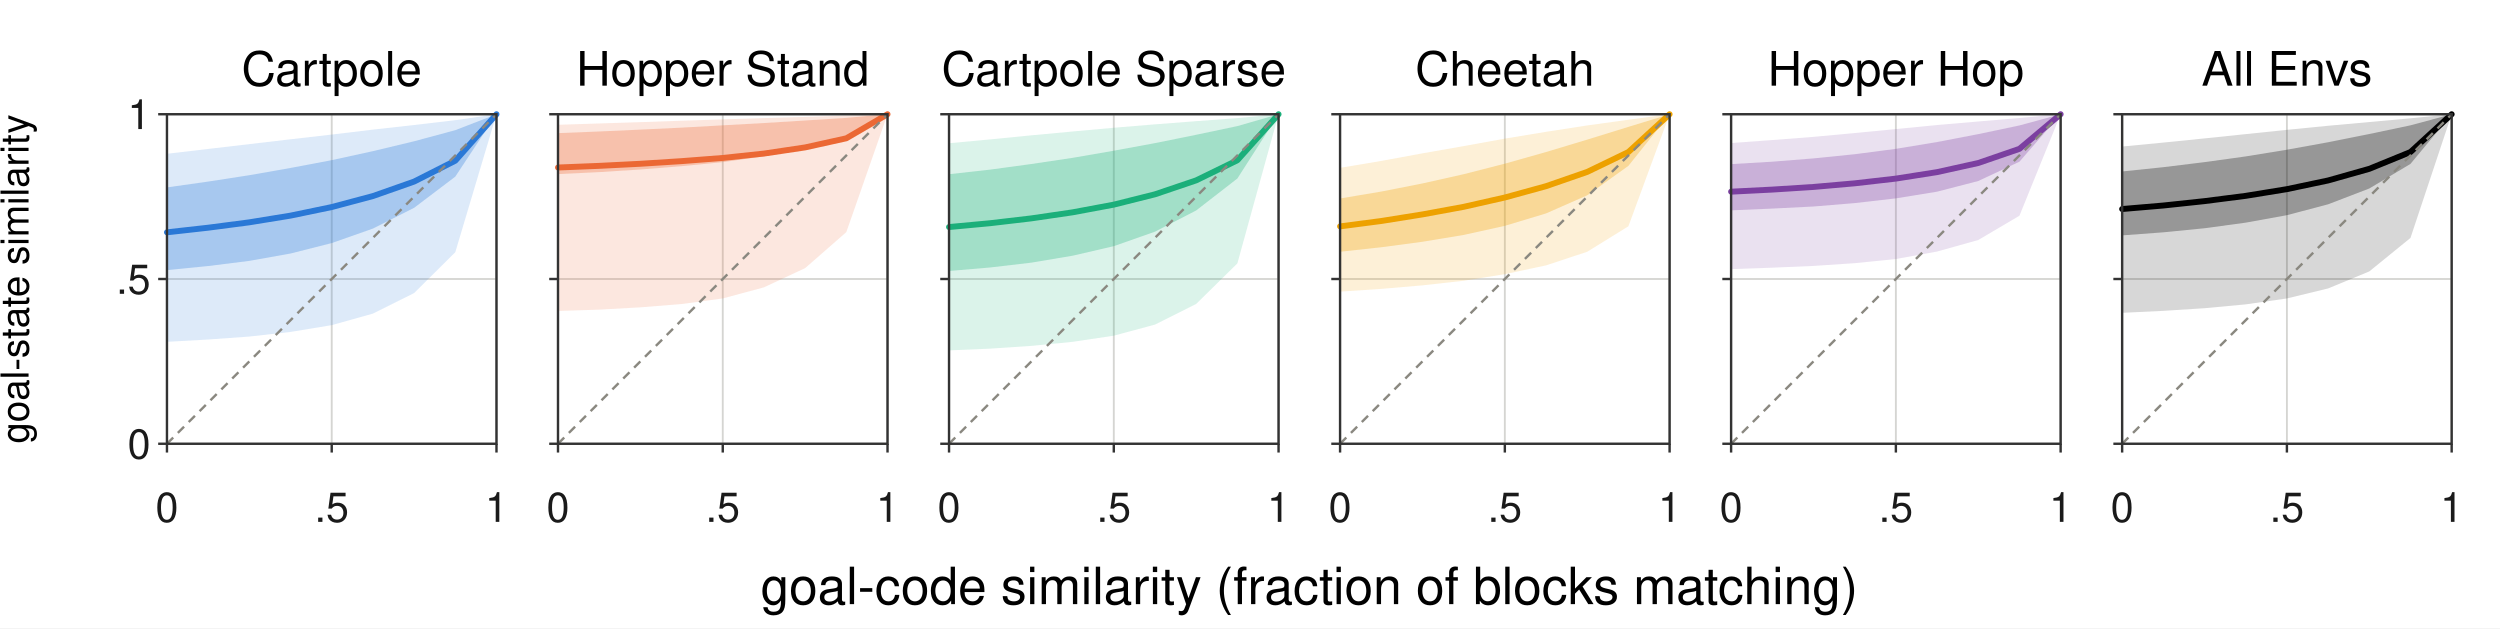
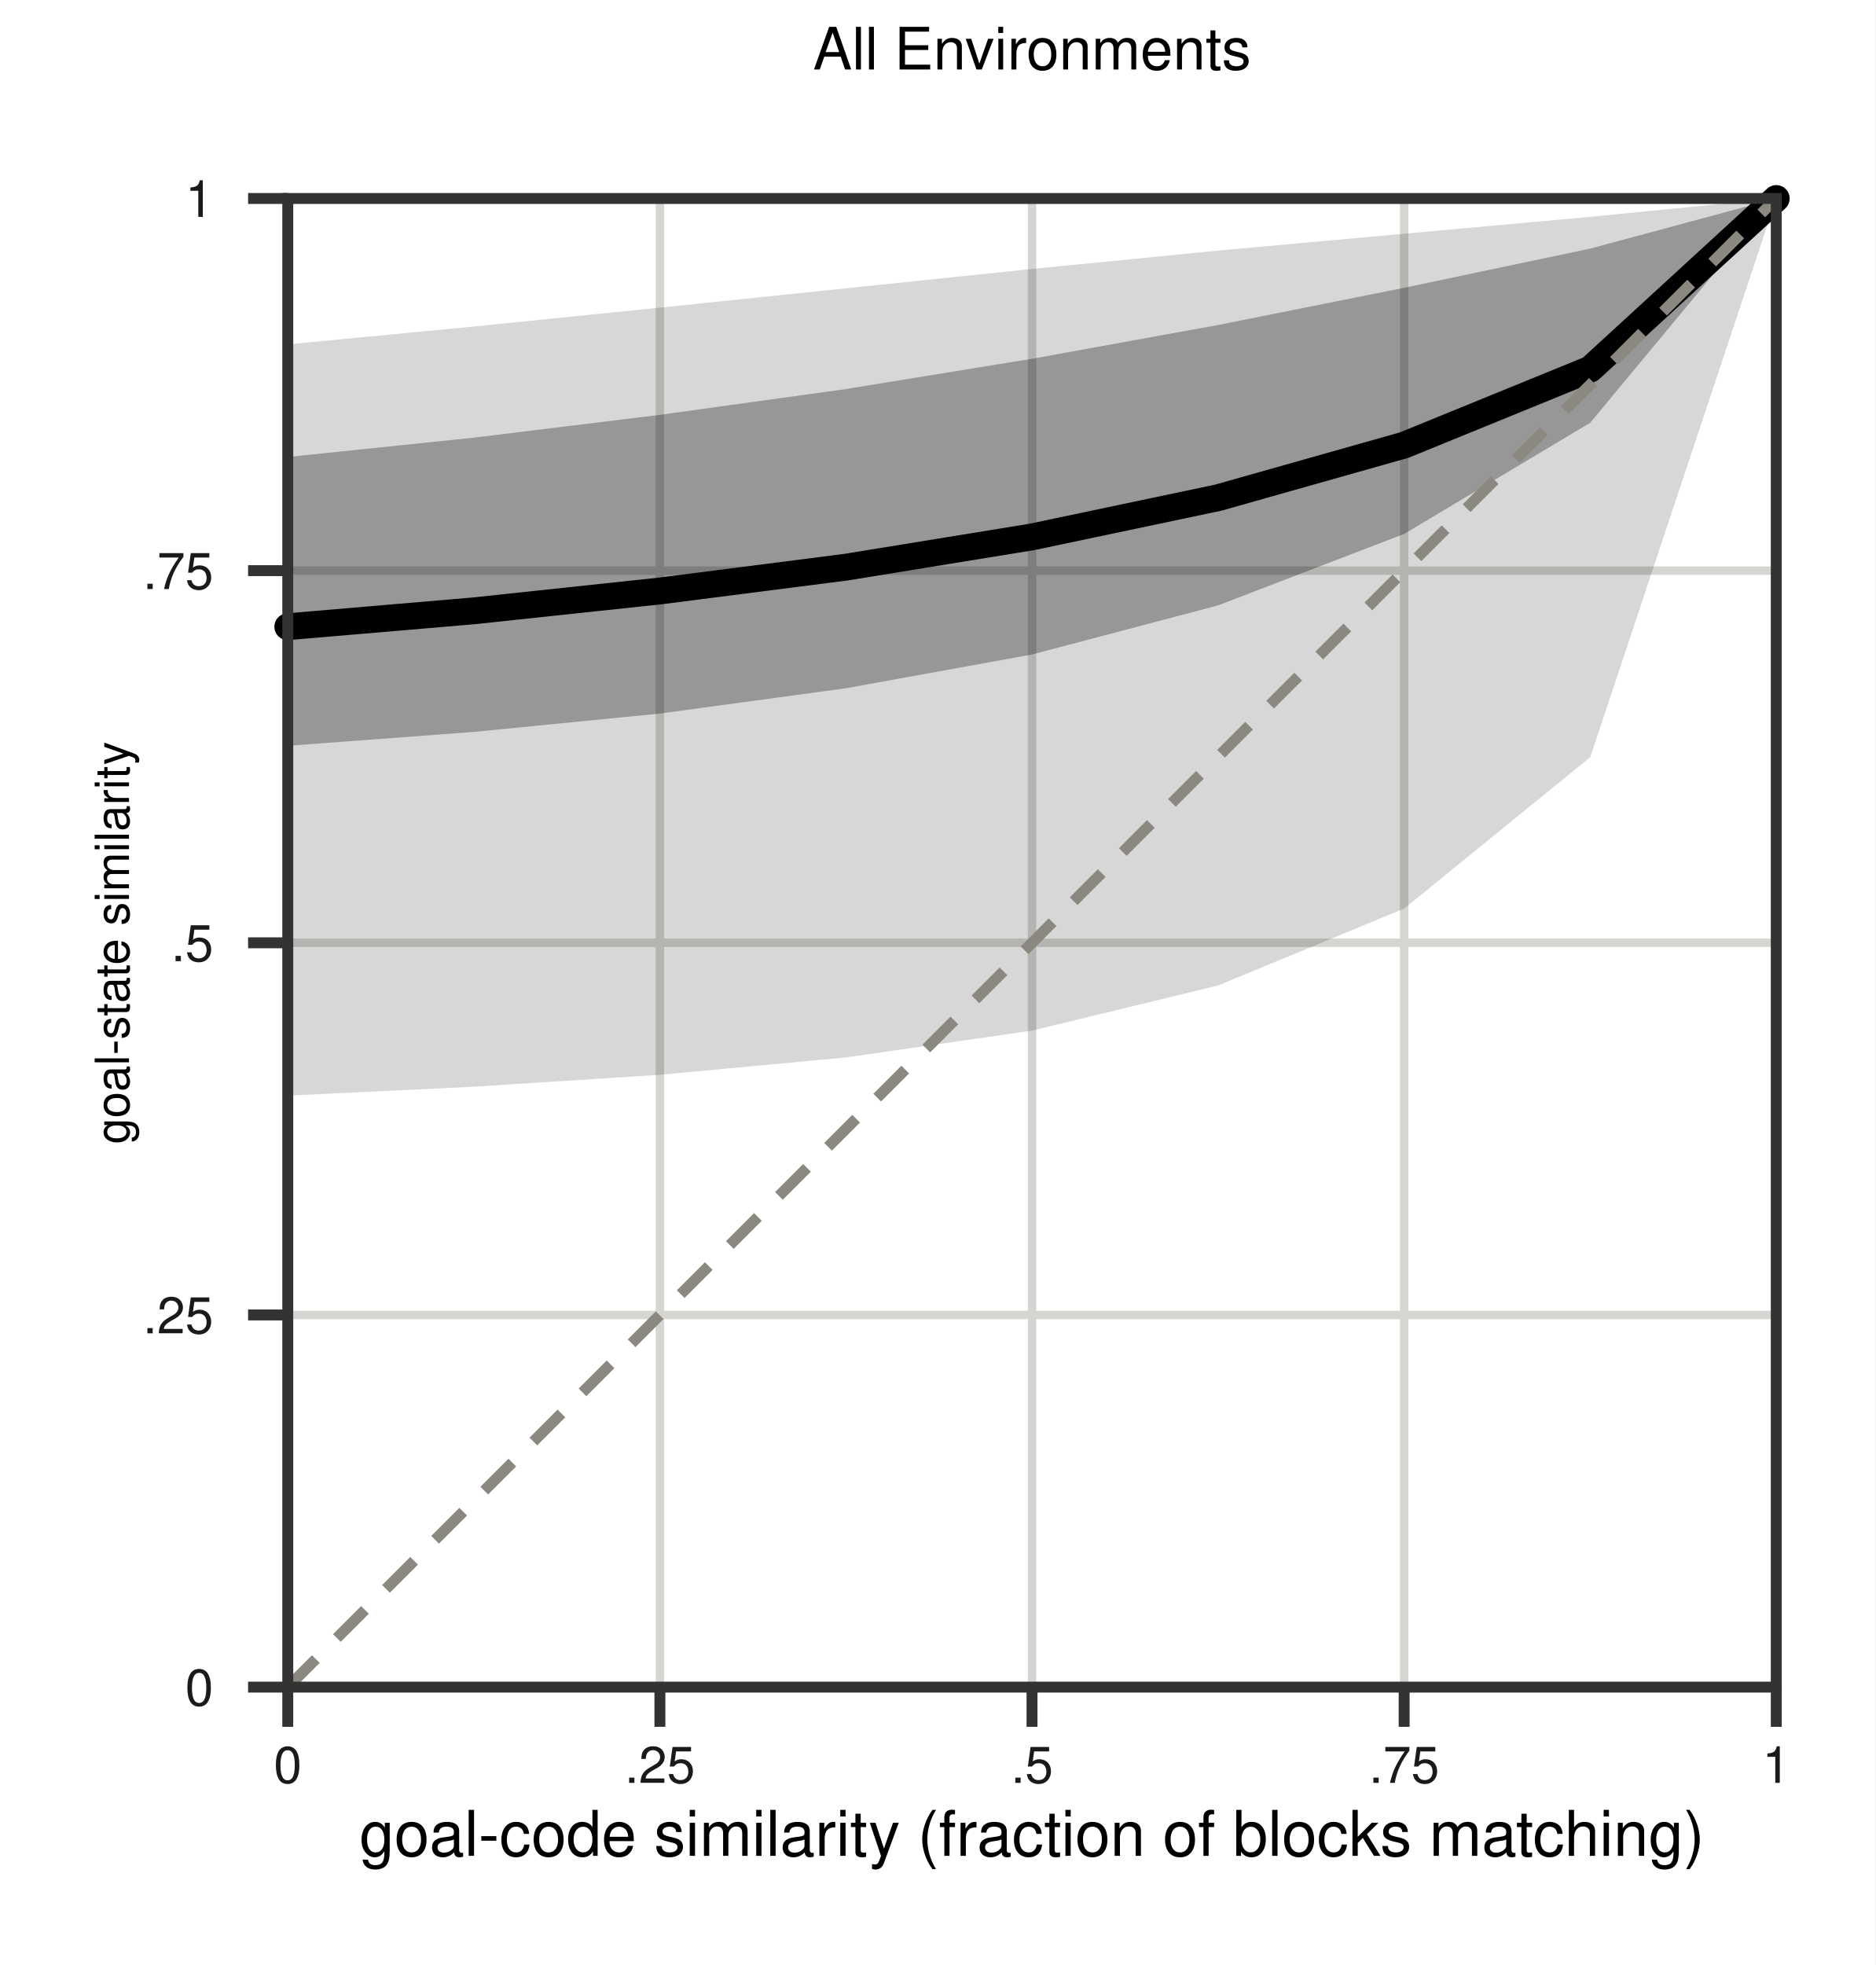
- <svg xmlns="http://www.w3.org/2000/svg" width="2276" height="572" viewBox="0 0 2276 572" font-family="Helvetica,Arial,sans-serif">
-   <rect width="2276" height="572" fill="white" />
-   <line x1="152" y1="404.0" x2="452" y2="404.0" stroke="#d5d5d2" stroke-width="1.7" />
-   <line x1="152" y1="254.0" x2="452" y2="254.0" stroke="#d5d5d2" stroke-width="1.7" />
-   <line x1="152" y1="104.0" x2="452" y2="104.0" stroke="#d5d5d2" stroke-width="1.7" />
-   <line x1="152.0" y1="104" x2="152.0" y2="404" stroke="#d5d5d2" stroke-width="1.7" />
-   <line x1="302.0" y1="104" x2="302.0" y2="404" stroke="#d5d5d2" stroke-width="1.7" />
-   <line x1="452.0" y1="104" x2="452.0" y2="404" stroke="#d5d5d2" stroke-width="1.7" />
-   <polygon points="452.0,104.0 414.5,109.4 377.0,113.8 339.5,118.0 302.0,122.5 264.5,126.8 227.0,131.2 189.5,135.6 152.0,140.0 152.0,311.2 189.5,309.1 227.0,306.4 264.5,302.2 302.0,296.0 339.5,285.5 377.0,266.8 414.5,229.6 452.0,104.0" fill="#2a78d6" fill-opacity="0.16" />
-   <polygon points="452.0,104.0 414.5,118.5 377.0,128.6 339.5,137.6 302.0,145.8 264.5,152.9 227.0,159.5 189.5,165.3 152.0,170.6 152.0,245.9 189.5,242.2 227.0,237.5 264.5,230.8 302.0,221.3 339.5,208.1 377.0,189.2 414.5,160.8 452.0,104.0" fill="#2a78d6" fill-opacity="0.3" />
-   <polyline points="452.0,104.0 414.5,146.3 377.0,165.3 339.5,178.5 302.0,188.5 264.5,196.3 227.0,202.4 189.5,207.3 152.0,211.5" fill="none" stroke="#2a78d6" stroke-width="5.4" stroke-linejoin="round" stroke-linecap="round" />
-   <line x1="152.0" y1="404.0" x2="452.0" y2="104.0" stroke="#8a8880" stroke-width="2.2" stroke-dasharray="8,6" />
-   <rect x="152" y="104" width="300" height="300" fill="none" stroke="#333333" stroke-width="2.2" />
-   <line x1="144" y1="404.0" x2="152" y2="404.0" stroke="#333333" stroke-width="2.2" />
-   <text x="137" y="417.5" font-size="37.4" fill="#1a1a1a" text-anchor="end">0</text>
-   <line x1="144" y1="254.0" x2="152" y2="254.0" stroke="#333333" stroke-width="2.2" />
-   <text x="137" y="267.5" font-size="37.4" fill="#1a1a1a" text-anchor="end">.5</text>
-   <line x1="144" y1="104.0" x2="152" y2="104.0" stroke="#333333" stroke-width="2.2" />
-   <text x="137" y="117.5" font-size="37.4" fill="#1a1a1a" text-anchor="end">1</text>
-   <line x1="152.0" y1="404" x2="152.0" y2="412" stroke="#333333" stroke-width="2.2" />
-   <text x="152.0" y="475.1" font-size="37.4" fill="#1a1a1a" text-anchor="middle">0</text>
-   <line x1="302.0" y1="404" x2="302.0" y2="412" stroke="#333333" stroke-width="2.2" />
-   <text x="302.0" y="475.1" font-size="37.4" fill="#1a1a1a" text-anchor="middle">.5</text>
-   <line x1="452.0" y1="404" x2="452.0" y2="412" stroke="#333333" stroke-width="2.2" />
-   <text x="452.0" y="475.1" font-size="37.4" fill="#1a1a1a" text-anchor="middle">1</text>
-   <text x="302.0" y="78.0" font-size="43.3" fill="#000000" text-anchor="middle">Cartpole</text>
-   <line x1="508" y1="404.0" x2="808" y2="404.0" stroke="#d5d5d2" stroke-width="1.7" />
-   <line x1="508" y1="254.0" x2="808" y2="254.0" stroke="#d5d5d2" stroke-width="1.7" />
-   <line x1="508" y1="104.0" x2="808" y2="104.0" stroke="#d5d5d2" stroke-width="1.7" />
-   <line x1="508.0" y1="104" x2="508.0" y2="404" stroke="#d5d5d2" stroke-width="1.7" />
-   <line x1="658.0" y1="104" x2="658.0" y2="404" stroke="#d5d5d2" stroke-width="1.7" />
-   <line x1="808.0" y1="104" x2="808.0" y2="404" stroke="#d5d5d2" stroke-width="1.7" />
-   <polygon points="808.0,104.0 770.5,105.3 733.0,106.4 695.5,107.5 658.0,108.7 620.5,109.9 583.0,111.2 545.5,112.4 508.0,113.6 508.0,283.1 545.5,281.9 583.0,279.8 620.5,276.8 658.0,271.7 695.5,261.6 733.0,244.1 770.5,211.3 808.0,104.0" fill="#eb6834" fill-opacity="0.16" />
-   <polygon points="808.0,104.0 770.5,107.3 733.0,109.7 695.5,112.0 658.0,114.1 620.5,116.2 583.0,118.0 545.5,119.7 508.0,121.2 508.0,158.5 545.5,156.7 583.0,154.3 620.5,151.3 658.0,147.6 695.5,142.3 733.0,134.8 770.5,124.2 808.0,104.0" fill="#eb6834" fill-opacity="0.3" />
-   <polyline points="808.0,104.0 770.5,125.9 733.0,134.2 695.5,139.8 658.0,143.8 620.5,146.7 583.0,149.1 545.5,151.0 508.0,152.5" fill="none" stroke="#eb6834" stroke-width="5.4" stroke-linejoin="round" stroke-linecap="round" />
-   <line x1="508.0" y1="404.0" x2="808.0" y2="104.0" stroke="#8a8880" stroke-width="2.2" stroke-dasharray="8,6" />
-   <rect x="508" y="104" width="300" height="300" fill="none" stroke="#333333" stroke-width="2.2" />
-   <line x1="500" y1="404.0" x2="508" y2="404.0" stroke="#333333" stroke-width="2.2" />
-   <line x1="500" y1="254.0" x2="508" y2="254.0" stroke="#333333" stroke-width="2.2" />
-   <line x1="500" y1="104.0" x2="508" y2="104.0" stroke="#333333" stroke-width="2.2" />
-   <line x1="508.0" y1="404" x2="508.0" y2="412" stroke="#333333" stroke-width="2.2" />
-   <text x="508.0" y="475.1" font-size="37.4" fill="#1a1a1a" text-anchor="middle">0</text>
-   <line x1="658.0" y1="404" x2="658.0" y2="412" stroke="#333333" stroke-width="2.2" />
-   <text x="658.0" y="475.1" font-size="37.4" fill="#1a1a1a" text-anchor="middle">.5</text>
-   <line x1="808.0" y1="404" x2="808.0" y2="412" stroke="#333333" stroke-width="2.2" />
-   <text x="808.0" y="475.1" font-size="37.4" fill="#1a1a1a" text-anchor="middle">1</text>
-   <text x="658.0" y="78.0" font-size="43.3" fill="#000000" text-anchor="middle">Hopper Stand</text>
-   <line x1="864" y1="404.0" x2="1164" y2="404.0" stroke="#d5d5d2" stroke-width="1.7" />
-   <line x1="864" y1="254.0" x2="1164" y2="254.0" stroke="#d5d5d2" stroke-width="1.7" />
-   <line x1="864" y1="104.0" x2="1164" y2="104.0" stroke="#d5d5d2" stroke-width="1.7" />
-   <line x1="864.0" y1="104" x2="864.0" y2="404" stroke="#d5d5d2" stroke-width="1.7" />
-   <line x1="1014.0" y1="104" x2="1014.0" y2="404" stroke="#d5d5d2" stroke-width="1.7" />
-   <line x1="1164.0" y1="104" x2="1164.0" y2="404" stroke="#d5d5d2" stroke-width="1.7" />
-   <polygon points="1164.0,104.0 1126.5,107.5 1089.0,110.3 1051.5,113.2 1014.0,116.3 976.5,119.7 939.0,123.2 901.5,126.9 864.0,130.4 864.0,319.0 901.5,317.4 939.0,314.9 976.5,311.2 1014.0,305.6 1051.5,295.5 1089.0,276.7 1126.5,239.8 1164.0,104.0" fill="#1baf7a" fill-opacity="0.16" />
-   <polygon points="1164.0,104.0 1126.5,114.8 1089.0,122.7 1051.5,130.3 1014.0,137.2 976.5,143.7 939.0,149.3 901.5,154.4 864.0,158.6 864.0,246.7 901.5,243.5 939.0,239.1 976.5,232.8 1014.0,224.1 1051.5,210.9 1089.0,191.6 1126.5,162.5 1164.0,104.0" fill="#1baf7a" fill-opacity="0.3" />
-   <polyline points="1164.0,104.0 1126.5,145.9 1089.0,164.2 1051.5,176.9 1014.0,186.3 976.5,193.3 939.0,198.8 901.5,203.2 864.0,206.7" fill="none" stroke="#1baf7a" stroke-width="5.4" stroke-linejoin="round" stroke-linecap="round" />
-   <line x1="864.0" y1="404.0" x2="1164.0" y2="104.0" stroke="#8a8880" stroke-width="2.2" stroke-dasharray="8,6" />
-   <rect x="864" y="104" width="300" height="300" fill="none" stroke="#333333" stroke-width="2.2" />
-   <line x1="856" y1="404.0" x2="864" y2="404.0" stroke="#333333" stroke-width="2.2" />
-   <line x1="856" y1="254.0" x2="864" y2="254.0" stroke="#333333" stroke-width="2.2" />
-   <line x1="856" y1="104.0" x2="864" y2="104.0" stroke="#333333" stroke-width="2.2" />
-   <line x1="864.0" y1="404" x2="864.0" y2="412" stroke="#333333" stroke-width="2.2" />
-   <text x="864.0" y="475.1" font-size="37.4" fill="#1a1a1a" text-anchor="middle">0</text>
-   <line x1="1014.0" y1="404" x2="1014.0" y2="412" stroke="#333333" stroke-width="2.2" />
-   <text x="1014.0" y="475.1" font-size="37.4" fill="#1a1a1a" text-anchor="middle">.5</text>
-   <line x1="1164.0" y1="404" x2="1164.0" y2="412" stroke="#333333" stroke-width="2.2" />
-   <text x="1164.0" y="475.1" font-size="37.4" fill="#1a1a1a" text-anchor="middle">1</text>
-   <text x="1014.0" y="78.0" font-size="43.3" fill="#000000" text-anchor="middle">Cartpole Sparse</text>
-   <line x1="1220" y1="404.0" x2="1520" y2="404.0" stroke="#d5d5d2" stroke-width="1.7" />
-   <line x1="1220" y1="254.0" x2="1520" y2="254.0" stroke="#d5d5d2" stroke-width="1.7" />
-   <line x1="1220" y1="104.0" x2="1520" y2="104.0" stroke="#d5d5d2" stroke-width="1.7" />
-   <line x1="1220.0" y1="104" x2="1220.0" y2="404" stroke="#d5d5d2" stroke-width="1.7" />
-   <line x1="1370.0" y1="104" x2="1370.0" y2="404" stroke="#d5d5d2" stroke-width="1.7" />
-   <line x1="1520.0" y1="104" x2="1520.0" y2="404" stroke="#d5d5d2" stroke-width="1.7" />
-   <polygon points="1520.0,104.0 1482.5,109.0 1445.0,114.2 1407.5,120.0 1370.0,126.2 1332.5,133.0 1295.0,139.6 1257.5,146.5 1220.0,152.8 1220.0,265.5 1257.5,263.0 1295.0,259.8 1332.5,255.6 1370.0,249.6 1407.5,241.6 1445.0,229.2 1482.5,206.0 1520.0,104.0" fill="#eda100" fill-opacity="0.16" />
-   <polygon points="1520.0,104.0 1482.5,115.5 1445.0,127.1 1407.5,138.4 1370.0,149.0 1332.5,158.6 1295.0,167.0 1257.5,174.4 1220.0,180.7 1220.0,229.2 1257.5,225.1 1295.0,220.1 1332.5,213.9 1370.0,205.6 1407.5,194.3 1445.0,177.8 1482.5,151.0 1520.0,104.0" fill="#eda100" fill-opacity="0.3" />
-   <polyline points="1520.0,104.0 1482.5,138.4 1445.0,156.5 1407.5,169.5 1370.0,179.8 1332.5,188.3 1295.0,195.2 1257.5,201.2 1220.0,206.1" fill="none" stroke="#eda100" stroke-width="5.4" stroke-linejoin="round" stroke-linecap="round" />
-   <line x1="1220.0" y1="404.0" x2="1520.0" y2="104.0" stroke="#8a8880" stroke-width="2.2" stroke-dasharray="8,6" />
-   <rect x="1220" y="104" width="300" height="300" fill="none" stroke="#333333" stroke-width="2.2" />
-   <line x1="1212" y1="404.0" x2="1220" y2="404.0" stroke="#333333" stroke-width="2.2" />
-   <line x1="1212" y1="254.0" x2="1220" y2="254.0" stroke="#333333" stroke-width="2.2" />
-   <line x1="1212" y1="104.0" x2="1220" y2="104.0" stroke="#333333" stroke-width="2.2" />
-   <line x1="1220.0" y1="404" x2="1220.0" y2="412" stroke="#333333" stroke-width="2.2" />
-   <text x="1220.0" y="475.1" font-size="37.4" fill="#1a1a1a" text-anchor="middle">0</text>
-   <line x1="1370.0" y1="404" x2="1370.0" y2="412" stroke="#333333" stroke-width="2.2" />
-   <text x="1370.0" y="475.1" font-size="37.4" fill="#1a1a1a" text-anchor="middle">.5</text>
-   <line x1="1520.0" y1="404" x2="1520.0" y2="412" stroke="#333333" stroke-width="2.2" />
-   <text x="1520.0" y="475.1" font-size="37.4" fill="#1a1a1a" text-anchor="middle">1</text>
-   <text x="1370.0" y="78.0" font-size="43.3" fill="#000000" text-anchor="middle">Cheetah</text>
-   <line x1="1576" y1="404.0" x2="1876" y2="404.0" stroke="#d5d5d2" stroke-width="1.7" />
-   <line x1="1576" y1="254.0" x2="1876" y2="254.0" stroke="#d5d5d2" stroke-width="1.7" />
-   <line x1="1576" y1="104.0" x2="1876" y2="104.0" stroke="#d5d5d2" stroke-width="1.7" />
-   <line x1="1576.0" y1="104" x2="1576.0" y2="404" stroke="#d5d5d2" stroke-width="1.7" />
-   <line x1="1726.0" y1="104" x2="1726.0" y2="404" stroke="#d5d5d2" stroke-width="1.7" />
-   <line x1="1876.0" y1="104" x2="1876.0" y2="404" stroke="#d5d5d2" stroke-width="1.7" />
-   <polygon points="1876.0,104.0 1838.5,107.4 1801.0,110.6 1763.5,113.8 1726.0,117.5 1688.5,121.1 1651.0,124.6 1613.5,127.5 1576.0,130.2 1576.0,245.0 1613.5,243.7 1651.0,242.1 1688.5,239.6 1726.0,235.8 1763.5,229.0 1801.0,218.5 1838.5,196.4 1876.0,104.0" fill="#7b3fa0" fill-opacity="0.16" />
-   <polygon points="1876.0,104.0 1838.5,114.2 1801.0,122.1 1763.5,129.3 1726.0,135.5 1688.5,140.4 1651.0,144.2 1613.5,147.2 1576.0,149.4 1576.0,191.5 1613.5,189.9 1651.0,188.0 1688.5,184.9 1726.0,180.6 1763.5,174.5 1801.0,164.8 1838.5,147.2 1876.0,104.0" fill="#7b3fa0" fill-opacity="0.3" />
-   <polyline points="1876.0,104.0 1838.5,135.5 1801.0,148.4 1763.5,156.7 1726.0,162.6 1688.5,166.9 1651.0,170.2 1613.5,172.6 1576.0,174.5" fill="none" stroke="#7b3fa0" stroke-width="5.4" stroke-linejoin="round" stroke-linecap="round" />
-   <line x1="1576.0" y1="404.0" x2="1876.0" y2="104.0" stroke="#8a8880" stroke-width="2.2" stroke-dasharray="8,6" />
-   <rect x="1576" y="104" width="300" height="300" fill="none" stroke="#333333" stroke-width="2.2" />
-   <line x1="1568" y1="404.0" x2="1576" y2="404.0" stroke="#333333" stroke-width="2.2" />
-   <line x1="1568" y1="254.0" x2="1576" y2="254.0" stroke="#333333" stroke-width="2.2" />
-   <line x1="1568" y1="104.0" x2="1576" y2="104.0" stroke="#333333" stroke-width="2.2" />
-   <line x1="1576.0" y1="404" x2="1576.0" y2="412" stroke="#333333" stroke-width="2.2" />
-   <text x="1576.0" y="475.1" font-size="37.4" fill="#1a1a1a" text-anchor="middle">0</text>
-   <line x1="1726.0" y1="404" x2="1726.0" y2="412" stroke="#333333" stroke-width="2.2" />
-   <text x="1726.0" y="475.1" font-size="37.4" fill="#1a1a1a" text-anchor="middle">.5</text>
-   <line x1="1876.0" y1="404" x2="1876.0" y2="412" stroke="#333333" stroke-width="2.2" />
-   <text x="1876.0" y="475.1" font-size="37.4" fill="#1a1a1a" text-anchor="middle">1</text>
-   <text x="1726.0" y="78.0" font-size="43.3" fill="#000000" text-anchor="middle">Hopper Hop</text>
-   <line x1="1932" y1="404.0" x2="2232" y2="404.0" stroke="#d5d5d2" stroke-width="1.7" />
-   <line x1="1932" y1="254.0" x2="2232" y2="254.0" stroke="#d5d5d2" stroke-width="1.7" />
-   <line x1="1932" y1="104.0" x2="2232" y2="104.0" stroke="#d5d5d2" stroke-width="1.7" />
-   <line x1="1932.0" y1="104" x2="1932.0" y2="404" stroke="#d5d5d2" stroke-width="1.7" />
-   <line x1="2082.0" y1="104" x2="2082.0" y2="404" stroke="#d5d5d2" stroke-width="1.7" />
-   <line x1="2232.0" y1="104" x2="2232.0" y2="404" stroke="#d5d5d2" stroke-width="1.7" />
-   <polygon points="2232.0,104.0 2194.5,107.7 2157.0,111.1 2119.5,114.5 2082.0,118.2 2044.5,122.1 2007.0,126.0 1969.5,129.8 1932.0,133.4 1932.0,284.8 1969.5,283.0 2007.0,280.6 2044.5,277.1 2082.0,271.7 2119.5,262.6 2157.0,247.1 2194.5,216.6 2232.0,104.0" fill="#000000" fill-opacity="0.16" />
-   <polygon points="2232.0,104.0 2194.5,114.1 2157.0,122.0 2119.5,129.5 2082.0,136.3 2044.5,142.4 2007.0,147.6 1969.5,152.2 1932.0,156.1 1932.0,214.3 1969.5,211.5 2007.0,207.8 2044.5,202.7 2082.0,195.9 2119.5,186.0 2157.0,171.6 2194.5,149.2 2232.0,104.0" fill="#000000" fill-opacity="0.3" />
-   <polyline points="2232.0,104.0 2194.5,138.4 2157.0,153.7 2119.5,164.3 2082.0,172.2 2044.5,178.3 2007.0,183.1 1969.5,187.1 1932.0,190.3" fill="none" stroke="#000000" stroke-width="5.4" stroke-linejoin="round" stroke-linecap="round" />
-   <line x1="1932.0" y1="404.0" x2="2232.0" y2="104.0" stroke="#8a8880" stroke-width="2.2" stroke-dasharray="8,6" />
-   <rect x="1932" y="104" width="300" height="300" fill="none" stroke="#333333" stroke-width="2.2" />
-   <line x1="1924" y1="404.0" x2="1932" y2="404.0" stroke="#333333" stroke-width="2.2" />
-   <line x1="1924" y1="254.0" x2="1932" y2="254.0" stroke="#333333" stroke-width="2.2" />
-   <line x1="1924" y1="104.0" x2="1932" y2="104.0" stroke="#333333" stroke-width="2.2" />
-   <line x1="1932.0" y1="404" x2="1932.0" y2="412" stroke="#333333" stroke-width="2.2" />
-   <text x="1932.0" y="475.1" font-size="37.4" fill="#1a1a1a" text-anchor="middle">0</text>
-   <line x1="2082.0" y1="404" x2="2082.0" y2="412" stroke="#333333" stroke-width="2.2" />
-   <text x="2082.0" y="475.1" font-size="37.4" fill="#1a1a1a" text-anchor="middle">.5</text>
-   <line x1="2232.0" y1="404" x2="2232.0" y2="412" stroke="#333333" stroke-width="2.2" />
-   <text x="2232.0" y="475.1" font-size="37.4" fill="#1a1a1a" text-anchor="middle">1</text>
-   <text x="2082.0" y="78.0" font-size="43.3" fill="#000000" text-anchor="middle">All Envs</text>
-   <text x="1192.0" y="550.0" font-size="46.8" fill="#000000" text-anchor="middle">goal-code similarity (fraction of blocks matching)</text>
-   <text x="26.0" y="254.0" font-size="35.1" fill="#000000" text-anchor="middle" transform="rotate(-90 26.0 254.0)">goal-state similarity</text>
+ <svg xmlns="http://www.w3.org/2000/svg" width="378" height="396" viewBox="0 0 378 396" font-family="Helvetica,Arial,sans-serif">
+   <rect width="378" height="396" fill="white" />
+   <line x1="58" y1="340.0" x2="358" y2="340.0" stroke="#d5d5d2" stroke-width="1.7" />
+   <line x1="58" y1="265.0" x2="358" y2="265.0" stroke="#d5d5d2" stroke-width="1.7" />
+   <line x1="58" y1="190.0" x2="358" y2="190.0" stroke="#d5d5d2" stroke-width="1.7" />
+   <line x1="58" y1="115.0" x2="358" y2="115.0" stroke="#d5d5d2" stroke-width="1.7" />
+   <line x1="58" y1="40.0" x2="358" y2="40.0" stroke="#d5d5d2" stroke-width="1.7" />
+   <line x1="58.0" y1="40" x2="58.0" y2="340" stroke="#d5d5d2" stroke-width="1.7" />
+   <line x1="133.0" y1="40" x2="133.0" y2="340" stroke="#d5d5d2" stroke-width="1.7" />
+   <line x1="208.0" y1="40" x2="208.0" y2="340" stroke="#d5d5d2" stroke-width="1.7" />
+   <line x1="283.0" y1="40" x2="283.0" y2="340" stroke="#d5d5d2" stroke-width="1.7" />
+   <line x1="358.0" y1="40" x2="358.0" y2="340" stroke="#d5d5d2" stroke-width="1.7" />
+   <polygon points="358.0,40.0 320.5,43.7 283.0,47.1 245.5,50.5 208.0,54.2 170.5,58.1 133.0,62.0 95.5,65.8 58.0,69.4 58.0,220.8 95.5,219.0 133.0,216.6 170.5,213.1 208.0,207.7 245.5,198.6 283.0,183.1 320.5,152.6 358.0,40.0" fill="#000000" fill-opacity="0.16" />
+   <polygon points="358.0,40.0 320.5,50.1 283.0,58.0 245.5,65.5 208.0,72.3 170.5,78.4 133.0,83.6 95.5,88.2 58.0,92.1 58.0,150.3 95.5,147.5 133.0,143.8 170.5,138.7 208.0,131.9 245.5,122.0 283.0,107.6 320.5,85.2 358.0,40.0" fill="#000000" fill-opacity="0.3" />
+   <polyline points="358.0,40.0 320.5,74.4 283.0,89.7 245.5,100.3 208.0,108.2 170.5,114.3 133.0,119.1 95.5,123.1 58.0,126.3" fill="none" stroke="#000000" stroke-width="5.4" stroke-linejoin="round" stroke-linecap="round" />
+   <line x1="58.0" y1="340.0" x2="358.0" y2="40.0" stroke="#8a8880" stroke-width="2.2" stroke-dasharray="8,6" />
+   <rect x="58" y="40" width="300" height="300" fill="none" stroke="#333333" stroke-width="2.2" />
+   <line x1="50" y1="340.0" x2="58" y2="340.0" stroke="#333333" stroke-width="2.2" />
+   <text x="43" y="343.7" font-size="10.2" fill="#1a1a1a" text-anchor="end">0</text>
+   <line x1="50" y1="265.0" x2="58" y2="265.0" stroke="#333333" stroke-width="2.2" />
+   <text x="43" y="268.7" font-size="10.2" fill="#1a1a1a" text-anchor="end">.25</text>
+   <line x1="50" y1="190.0" x2="58" y2="190.0" stroke="#333333" stroke-width="2.2" />
+   <text x="43" y="193.7" font-size="10.2" fill="#1a1a1a" text-anchor="end">.5</text>
+   <line x1="50" y1="115.0" x2="58" y2="115.0" stroke="#333333" stroke-width="2.2" />
+   <text x="43" y="118.7" font-size="10.2" fill="#1a1a1a" text-anchor="end">.75</text>
+   <line x1="50" y1="40.0" x2="58" y2="40.0" stroke="#333333" stroke-width="2.2" />
+   <text x="43" y="43.7" font-size="10.2" fill="#1a1a1a" text-anchor="end">1</text>
+   <line x1="58.0" y1="340" x2="58.0" y2="348" stroke="#333333" stroke-width="2.2" />
+   <text x="58.0" y="359.3" font-size="10.2" fill="#1a1a1a" text-anchor="middle">0</text>
+   <line x1="133.0" y1="340" x2="133.0" y2="348" stroke="#333333" stroke-width="2.2" />
+   <text x="133.0" y="359.3" font-size="10.2" fill="#1a1a1a" text-anchor="middle">.25</text>
+   <line x1="208.0" y1="340" x2="208.0" y2="348" stroke="#333333" stroke-width="2.2" />
+   <text x="208.0" y="359.3" font-size="10.2" fill="#1a1a1a" text-anchor="middle">.5</text>
+   <line x1="283.0" y1="340" x2="283.0" y2="348" stroke="#333333" stroke-width="2.2" />
+   <text x="283.0" y="359.3" font-size="10.2" fill="#1a1a1a" text-anchor="middle">.75</text>
+   <line x1="358.0" y1="340" x2="358.0" y2="348" stroke="#333333" stroke-width="2.2" />
+   <text x="358.0" y="359.3" font-size="10.2" fill="#1a1a1a" text-anchor="middle">1</text>
+   <text x="208.0" y="14.0" font-size="11.8" fill="#000000" text-anchor="middle">All Environments</text>
+   <text x="208.0" y="374.0" font-size="12.7" fill="#000000" text-anchor="middle">goal-code similarity (fraction of blocks matching)</text>
+   <text x="26.0" y="190.0" font-size="9.5" fill="#000000" text-anchor="middle" transform="rotate(-90 26.0 190.0)">goal-state similarity</text>
</svg>
